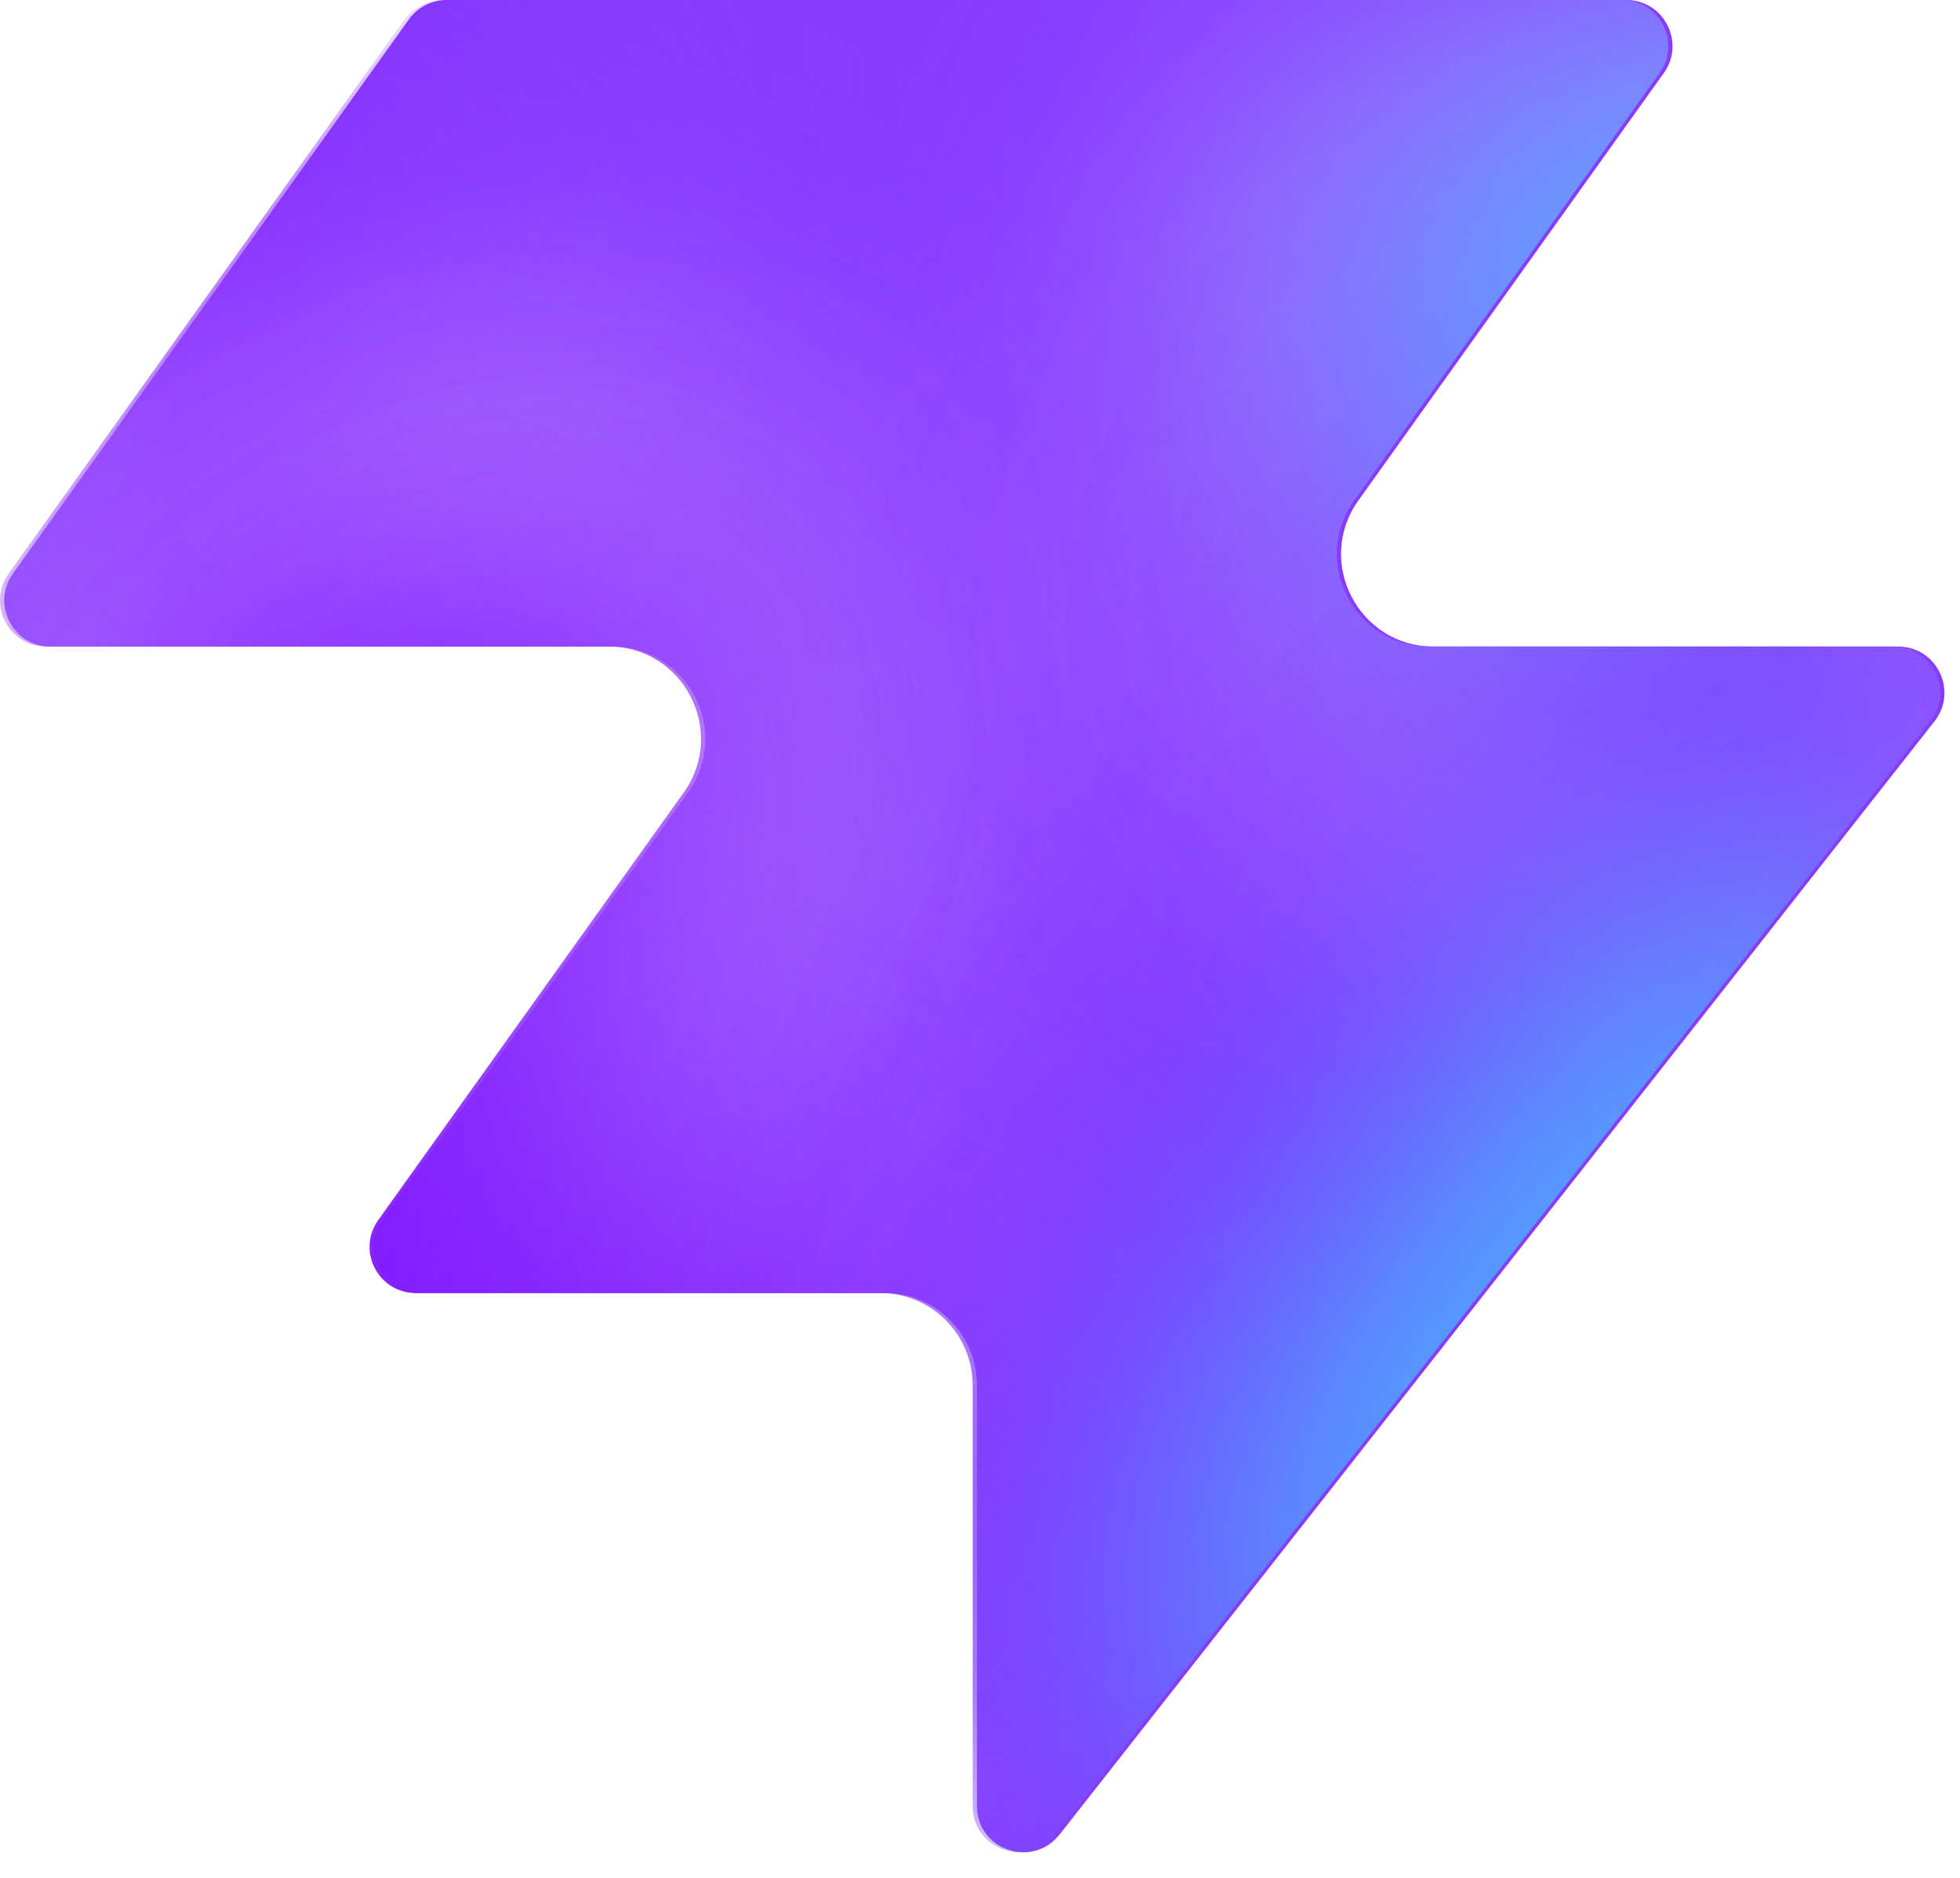
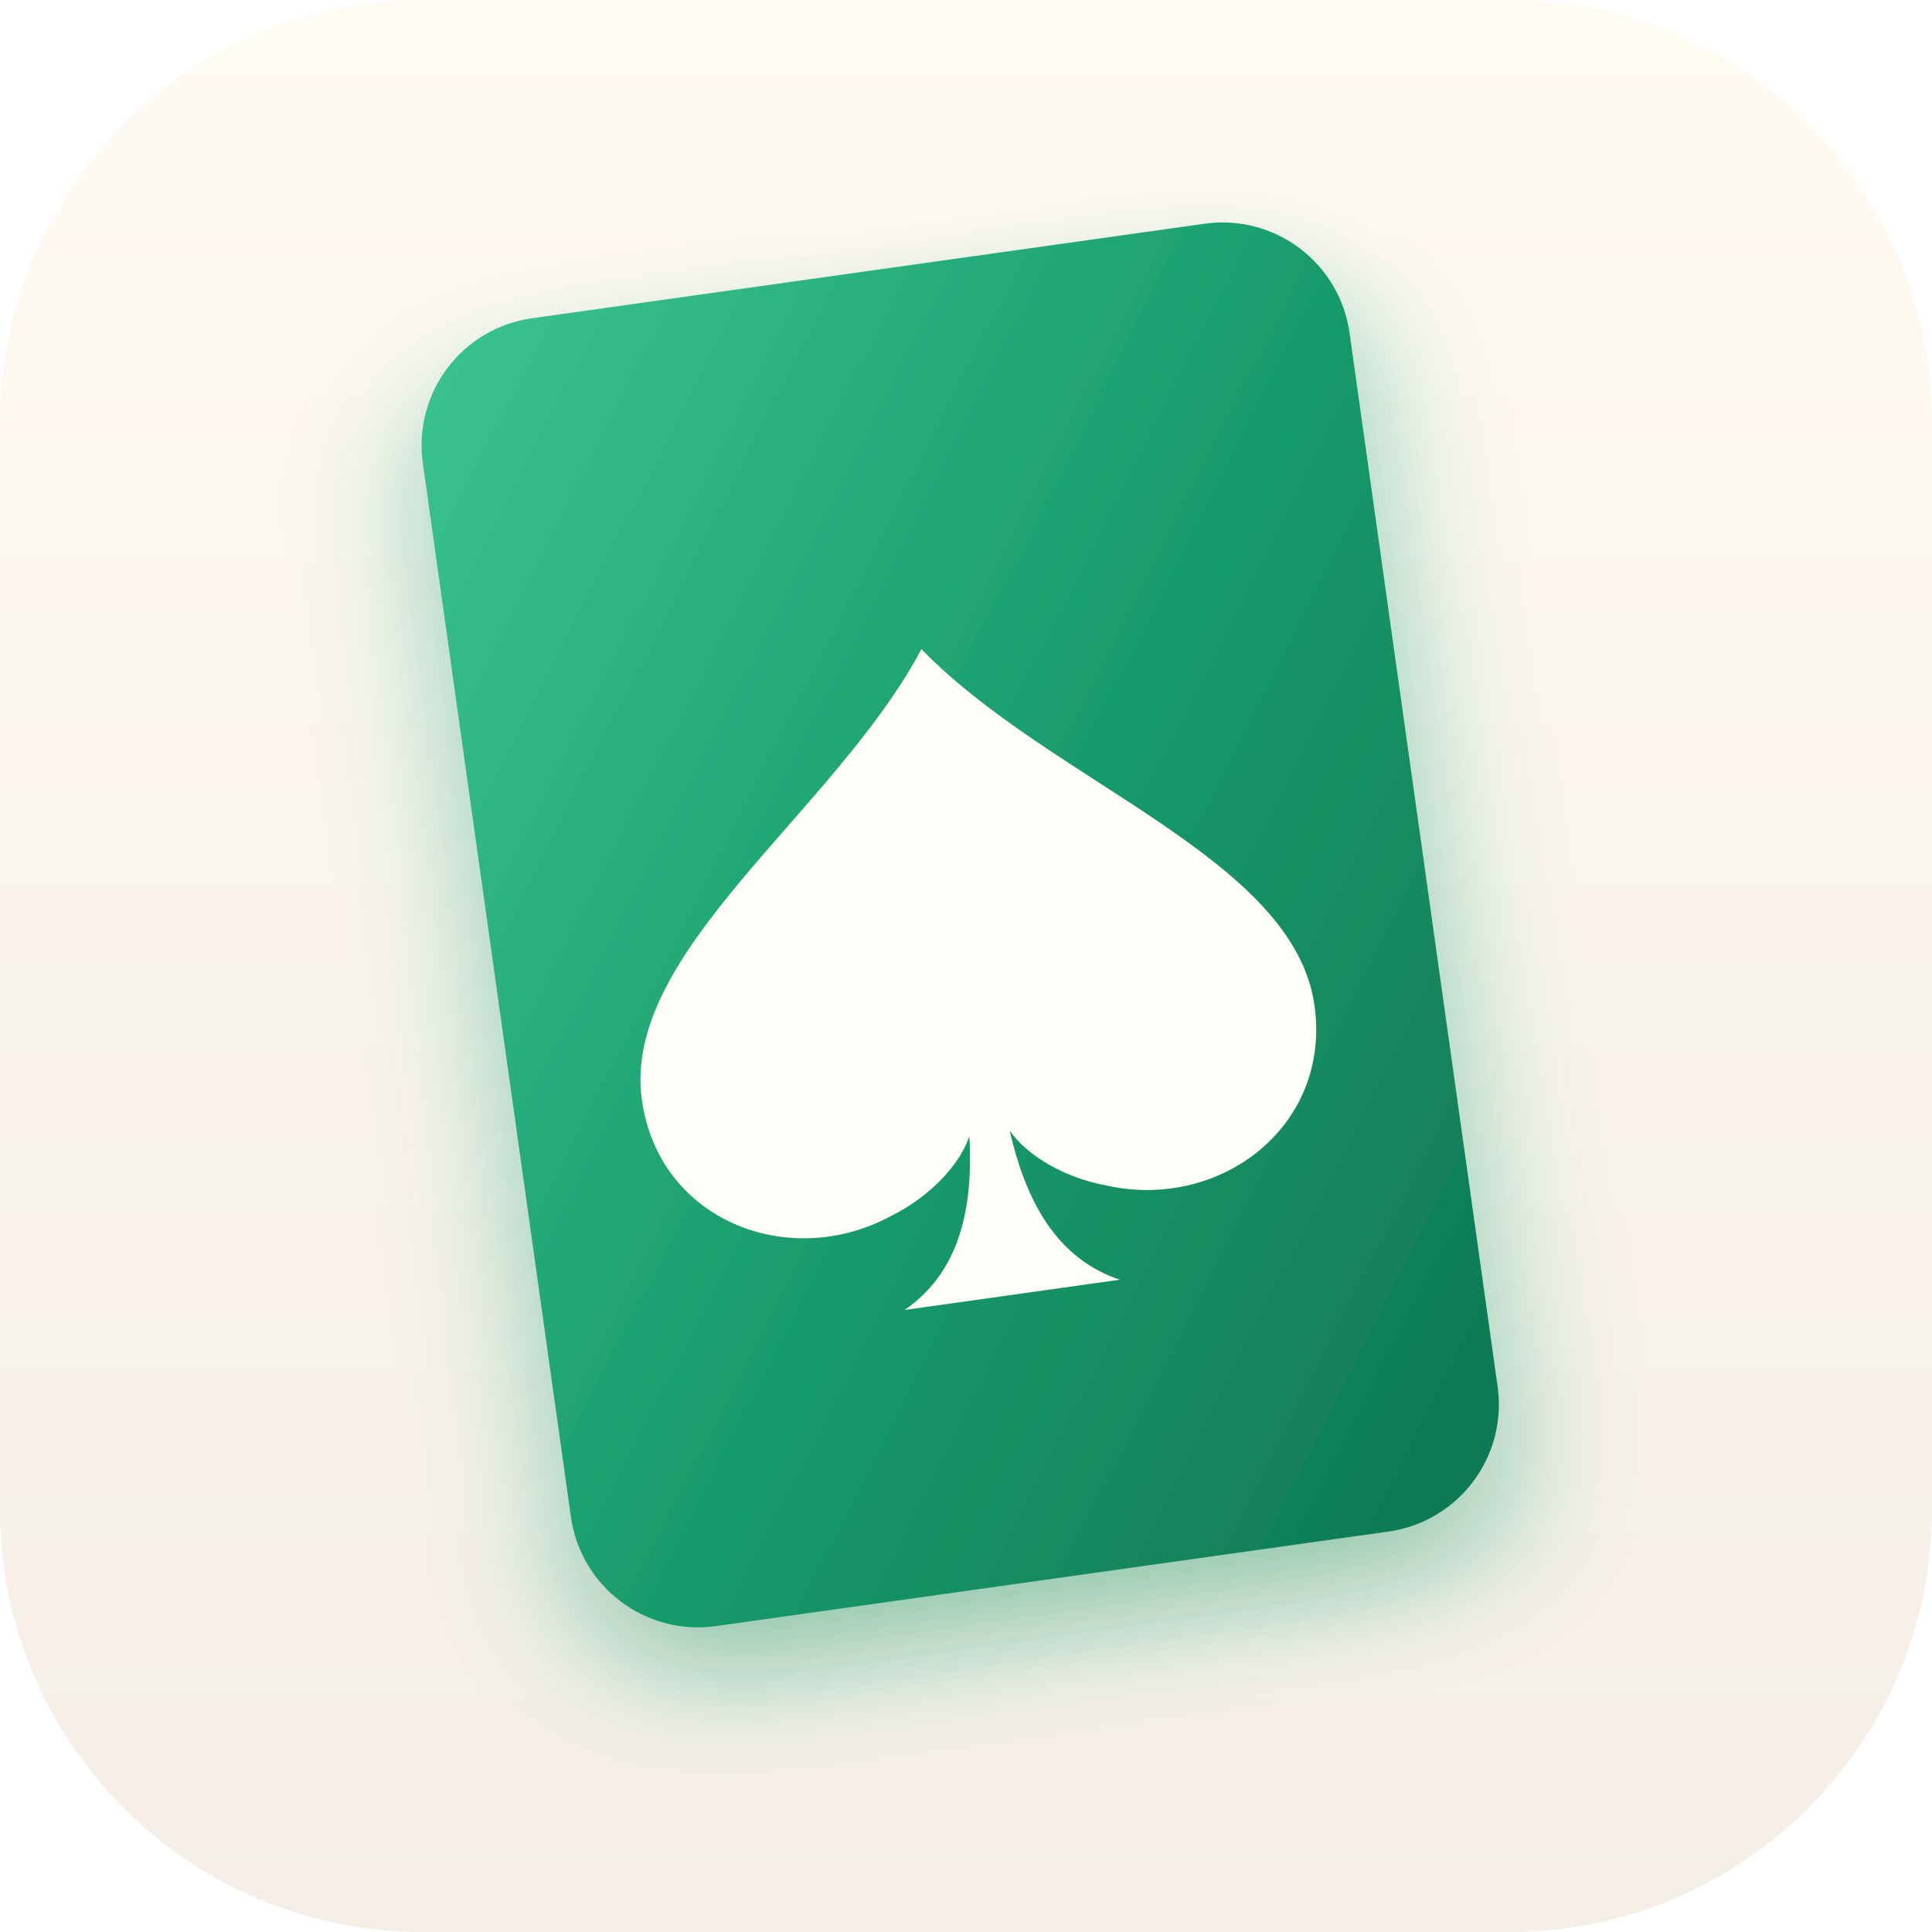
- <svg xmlns="http://www.w3.org/2000/svg" width="48" height="46" fill="none" viewBox="0 0 48 46">
-   <path fill="#863bff" d="M25.946 44.938c-.664.845-2.021.375-2.021-.698V33.937a2.26 2.26 0 0 0-2.262-2.262H10.287c-.92 0-1.456-1.04-.92-1.788l7.48-10.471c1.07-1.497 0-3.578-1.842-3.578H1.237c-.92 0-1.456-1.04-.92-1.788L10.013.474c.214-.297.556-.474.92-.474h28.894c.92 0 1.456 1.04.92 1.788l-7.48 10.471c-1.07 1.498 0 3.579 1.842 3.579h11.377c.943 0 1.473 1.088.89 1.83L25.947 44.94z" style="fill:#863bff;fill:color(display-p3 .525 .23 1);fill-opacity:1" />
-   <mask id="a" width="48" height="46" x="0" y="0" maskUnits="userSpaceOnUse" style="mask-type:alpha">
-     <path fill="#000" d="M25.842 44.938c-.664.844-2.021.375-2.021-.698V33.937a2.26 2.26 0 0 0-2.262-2.262H10.183c-.92 0-1.456-1.04-.92-1.788l7.48-10.471c1.07-1.498 0-3.579-1.842-3.579H1.133c-.92 0-1.456-1.04-.92-1.787L9.91.473c.214-.297.556-.474.92-.474h28.894c.92 0 1.456 1.04.92 1.788l-7.48 10.471c-1.07 1.498 0 3.578 1.842 3.578h11.377c.943 0 1.473 1.088.89 1.832L25.843 44.94z" style="fill:#000;fill-opacity:1" />
-   </mask>
-   <g mask="url(#a)">
-     <g filter="url(#b)">
-       <ellipse cx="5.508" cy="14.704" fill="#ede6ff" rx="5.508" ry="14.704" style="fill:#ede6ff;fill:color(display-p3 .927 .903 1);fill-opacity:1" transform="matrix(.00324 1 1 -.00324 -4.47 31.516)" />
-     </g>
-     <g filter="url(#c)">
-       <ellipse cx="10.399" cy="29.851" fill="#ede6ff" rx="10.399" ry="29.851" style="fill:#ede6ff;fill:color(display-p3 .927 .903 1);fill-opacity:1" transform="matrix(.00324 1 1 -.00324 -39.328 7.883)" />
-     </g>
-     <g filter="url(#d)">
-       <ellipse cx="5.508" cy="30.487" fill="#7e14ff" rx="5.508" ry="30.487" style="fill:#7e14ff;fill:color(display-p3 .492 .077 1);fill-opacity:1" transform="rotate(89.814 -25.913 -14.639)scale(1 -1)" />
-     </g>
-     <g filter="url(#e)">
-       <ellipse cx="5.508" cy="30.599" fill="#7e14ff" rx="5.508" ry="30.599" style="fill:#7e14ff;fill:color(display-p3 .492 .077 1);fill-opacity:1" transform="rotate(89.814 -32.644 -3.334)scale(1 -1)" />
-     </g>
-     <g filter="url(#f)">
-       <ellipse cx="5.508" cy="30.599" fill="#7e14ff" rx="5.508" ry="30.599" style="fill:#7e14ff;fill:color(display-p3 .492 .077 1);fill-opacity:1" transform="matrix(.00324 1 1 -.00324 -34.34 30.47)" />
-     </g>
-     <g filter="url(#g)">
-       <ellipse cx="14.072" cy="22.078" fill="#ede6ff" rx="14.072" ry="22.078" style="fill:#ede6ff;fill:color(display-p3 .927 .903 1);fill-opacity:1" transform="rotate(93.35 24.506 48.493)scale(-1 1)" />
-     </g>
-     <g filter="url(#h)">
-       <ellipse cx="3.47" cy="21.501" fill="#7e14ff" rx="3.47" ry="21.501" style="fill:#7e14ff;fill:color(display-p3 .492 .077 1);fill-opacity:1" transform="rotate(89.009 28.708 47.59)scale(-1 1)" />
-     </g>
-     <g filter="url(#i)">
-       <ellipse cx="3.47" cy="21.501" fill="#7e14ff" rx="3.47" ry="21.501" style="fill:#7e14ff;fill:color(display-p3 .492 .077 1);fill-opacity:1" transform="rotate(89.009 28.708 47.59)scale(-1 1)" />
-     </g>
-     <g filter="url(#j)">
-       <ellipse cx=".387" cy="8.972" fill="#7e14ff" rx="4.407" ry="29.108" style="fill:#7e14ff;fill:color(display-p3 .492 .077 1);fill-opacity:1" transform="rotate(39.51 .387 8.972)" />
-     </g>
-     <g filter="url(#k)">
-       <ellipse cx="47.523" cy="-6.092" fill="#7e14ff" rx="4.407" ry="29.108" style="fill:#7e14ff;fill:color(display-p3 .492 .077 1);fill-opacity:1" transform="rotate(37.892 47.523 -6.092)" />
-     </g>
-     <g filter="url(#l)">
-       <ellipse cx="41.412" cy="6.333" fill="#47bfff" rx="5.971" ry="9.665" style="fill:#47bfff;fill:color(display-p3 .28 .748 1);fill-opacity:1" transform="rotate(37.892 41.412 6.333)" />
-     </g>
-     <g filter="url(#m)">
-       <ellipse cx="-1.879" cy="38.332" fill="#7e14ff" rx="4.407" ry="29.108" style="fill:#7e14ff;fill:color(display-p3 .492 .077 1);fill-opacity:1" transform="rotate(37.892 -1.88 38.332)" />
-     </g>
-     <g filter="url(#n)">
-       <ellipse cx="-1.879" cy="38.332" fill="#7e14ff" rx="4.407" ry="29.108" style="fill:#7e14ff;fill:color(display-p3 .492 .077 1);fill-opacity:1" transform="rotate(37.892 -1.88 38.332)" />
-     </g>
-     <g filter="url(#o)">
-       <ellipse cx="35.651" cy="29.907" fill="#7e14ff" rx="4.407" ry="29.108" style="fill:#7e14ff;fill:color(display-p3 .492 .077 1);fill-opacity:1" transform="rotate(37.892 35.651 29.907)" />
-     </g>
-     <g filter="url(#p)">
-       <ellipse cx="38.418" cy="32.4" fill="#47bfff" rx="5.971" ry="15.297" style="fill:#47bfff;fill:color(display-p3 .28 .748 1);fill-opacity:1" transform="rotate(37.892 38.418 32.4)" />
-     </g>
-   </g>
+ <svg xmlns="http://www.w3.org/2000/svg" viewBox="0 0 512 512">
  <defs>
-     <filter id="b" width="60.045" height="41.654" x="-19.77" y="16.149" color-interpolation-filters="sRGB" filterUnits="userSpaceOnUse">
-       <feFlood flood-opacity="0" result="BackgroundImageFix" />
-       <feBlend in="SourceGraphic" in2="BackgroundImageFix" result="shape" />
-       <feGaussianBlur result="effect1_foregroundBlur_2002_17158" stdDeviation="7.659" />
-     </filter>
-     <filter id="c" width="90.34" height="51.437" x="-54.613" y="-7.533" color-interpolation-filters="sRGB" filterUnits="userSpaceOnUse">
-       <feFlood flood-opacity="0" result="BackgroundImageFix" />
-       <feBlend in="SourceGraphic" in2="BackgroundImageFix" result="shape" />
-       <feGaussianBlur result="effect1_foregroundBlur_2002_17158" stdDeviation="7.659" />
-     </filter>
-     <filter id="d" width="79.355" height="29.4" x="-49.64" y="2.03" color-interpolation-filters="sRGB" filterUnits="userSpaceOnUse">
-       <feFlood flood-opacity="0" result="BackgroundImageFix" />
-       <feBlend in="SourceGraphic" in2="BackgroundImageFix" result="shape" />
-       <feGaussianBlur result="effect1_foregroundBlur_2002_17158" stdDeviation="4.596" />
-     </filter>
-     <filter id="e" width="79.579" height="29.4" x="-45.045" y="20.029" color-interpolation-filters="sRGB" filterUnits="userSpaceOnUse">
-       <feFlood flood-opacity="0" result="BackgroundImageFix" />
-       <feBlend in="SourceGraphic" in2="BackgroundImageFix" result="shape" />
-       <feGaussianBlur result="effect1_foregroundBlur_2002_17158" stdDeviation="4.596" />
-     </filter>
-     <filter id="f" width="79.579" height="29.4" x="-43.513" y="21.178" color-interpolation-filters="sRGB" filterUnits="userSpaceOnUse">
-       <feFlood flood-opacity="0" result="BackgroundImageFix" />
-       <feBlend in="SourceGraphic" in2="BackgroundImageFix" result="shape" />
-       <feGaussianBlur result="effect1_foregroundBlur_2002_17158" stdDeviation="4.596" />
-     </filter>
-     <filter id="g" width="74.749" height="58.852" x="15.756" y="-17.901" color-interpolation-filters="sRGB" filterUnits="userSpaceOnUse">
-       <feFlood flood-opacity="0" result="BackgroundImageFix" />
-       <feBlend in="SourceGraphic" in2="BackgroundImageFix" result="shape" />
-       <feGaussianBlur result="effect1_foregroundBlur_2002_17158" stdDeviation="7.659" />
-     </filter>
-     <filter id="h" width="61.377" height="25.362" x="23.548" y="2.284" color-interpolation-filters="sRGB" filterUnits="userSpaceOnUse">
-       <feFlood flood-opacity="0" result="BackgroundImageFix" />
-       <feBlend in="SourceGraphic" in2="BackgroundImageFix" result="shape" />
-       <feGaussianBlur result="effect1_foregroundBlur_2002_17158" stdDeviation="4.596" />
-     </filter>
-     <filter id="i" width="61.377" height="25.362" x="23.548" y="2.284" color-interpolation-filters="sRGB" filterUnits="userSpaceOnUse">
-       <feFlood flood-opacity="0" result="BackgroundImageFix" />
-       <feBlend in="SourceGraphic" in2="BackgroundImageFix" result="shape" />
-       <feGaussianBlur result="effect1_foregroundBlur_2002_17158" stdDeviation="4.596" />
-     </filter>
-     <filter id="j" width="56.045" height="63.649" x="-27.636" y="-22.853" color-interpolation-filters="sRGB" filterUnits="userSpaceOnUse">
-       <feFlood flood-opacity="0" result="BackgroundImageFix" />
-       <feBlend in="SourceGraphic" in2="BackgroundImageFix" result="shape" />
-       <feGaussianBlur result="effect1_foregroundBlur_2002_17158" stdDeviation="4.596" />
-     </filter>
-     <filter id="k" width="54.814" height="64.646" x="20.116" y="-38.415" color-interpolation-filters="sRGB" filterUnits="userSpaceOnUse">
-       <feFlood flood-opacity="0" result="BackgroundImageFix" />
-       <feBlend in="SourceGraphic" in2="BackgroundImageFix" result="shape" />
-       <feGaussianBlur result="effect1_foregroundBlur_2002_17158" stdDeviation="4.596" />
-     </filter>
-     <filter id="l" width="33.541" height="35.313" x="24.641" y="-11.323" color-interpolation-filters="sRGB" filterUnits="userSpaceOnUse">
-       <feFlood flood-opacity="0" result="BackgroundImageFix" />
-       <feBlend in="SourceGraphic" in2="BackgroundImageFix" result="shape" />
-       <feGaussianBlur result="effect1_foregroundBlur_2002_17158" stdDeviation="4.596" />
-     </filter>
-     <filter id="m" width="54.814" height="64.646" x="-29.286" y="6.009" color-interpolation-filters="sRGB" filterUnits="userSpaceOnUse">
-       <feFlood flood-opacity="0" result="BackgroundImageFix" />
-       <feBlend in="SourceGraphic" in2="BackgroundImageFix" result="shape" />
-       <feGaussianBlur result="effect1_foregroundBlur_2002_17158" stdDeviation="4.596" />
-     </filter>
-     <filter id="n" width="54.814" height="64.646" x="-29.286" y="6.009" color-interpolation-filters="sRGB" filterUnits="userSpaceOnUse">
-       <feFlood flood-opacity="0" result="BackgroundImageFix" />
-       <feBlend in="SourceGraphic" in2="BackgroundImageFix" result="shape" />
-       <feGaussianBlur result="effect1_foregroundBlur_2002_17158" stdDeviation="4.596" />
-     </filter>
-     <filter id="o" width="54.814" height="64.646" x="8.244" y="-2.416" color-interpolation-filters="sRGB" filterUnits="userSpaceOnUse">
-       <feFlood flood-opacity="0" result="BackgroundImageFix" />
-       <feBlend in="SourceGraphic" in2="BackgroundImageFix" result="shape" />
-       <feGaussianBlur result="effect1_foregroundBlur_2002_17158" stdDeviation="4.596" />
-     </filter>
-     <filter id="p" width="39.409" height="43.623" x="18.713" y="10.588" color-interpolation-filters="sRGB" filterUnits="userSpaceOnUse">
-       <feFlood flood-opacity="0" result="BackgroundImageFix" />
-       <feBlend in="SourceGraphic" in2="BackgroundImageFix" result="shape" />
-       <feGaussianBlur result="effect1_foregroundBlur_2002_17158" stdDeviation="4.596" />
+     <linearGradient id="g" x1="0" y1="0" x2="1" y2="1">
+       <stop offset="0" stop-color="#3cc48f" />
+       <stop offset=".55" stop-color="#17996b" />
+       <stop offset="1" stop-color="#0f7653" />
+     </linearGradient>
+     <linearGradient id="bg" x1="0" y1="0" x2="0" y2="1">
+       <stop offset="0" stop-color="#fffaf2" />
+       <stop offset="1" stop-color="#f4eee6" />
+     </linearGradient>
+     <filter id="s" x="-30%" y="-30%" width="160%" height="160%">
+       <feDropShadow dx="0" dy="14" stdDeviation="16" flood-color="#17996b" flood-opacity=".45" />
    </filter>
  </defs>
+   <rect width="512" height="512" rx="112" fill="url(#bg)" />
+   <g filter="url(#s)" transform="rotate(-8 256 256)">
+     <rect x="132" y="70" width="248" height="350" rx="34" fill="url(#g)" />
+   </g>
+   <path d="M50 4C34 26 0 42 0 64c0 18 18 28 34 22 6-2 11-6 13-10-1 12-5 20-13 24h32c-8-4-12-12-13-24 2 4 7 8 13 10 16 6 34-4 34-22C100 42 66 26 50 4Z" fill="#fffdf9" transform="rotate(-8 256 256) translate(166 164) scale(1.8)" />
</svg>
